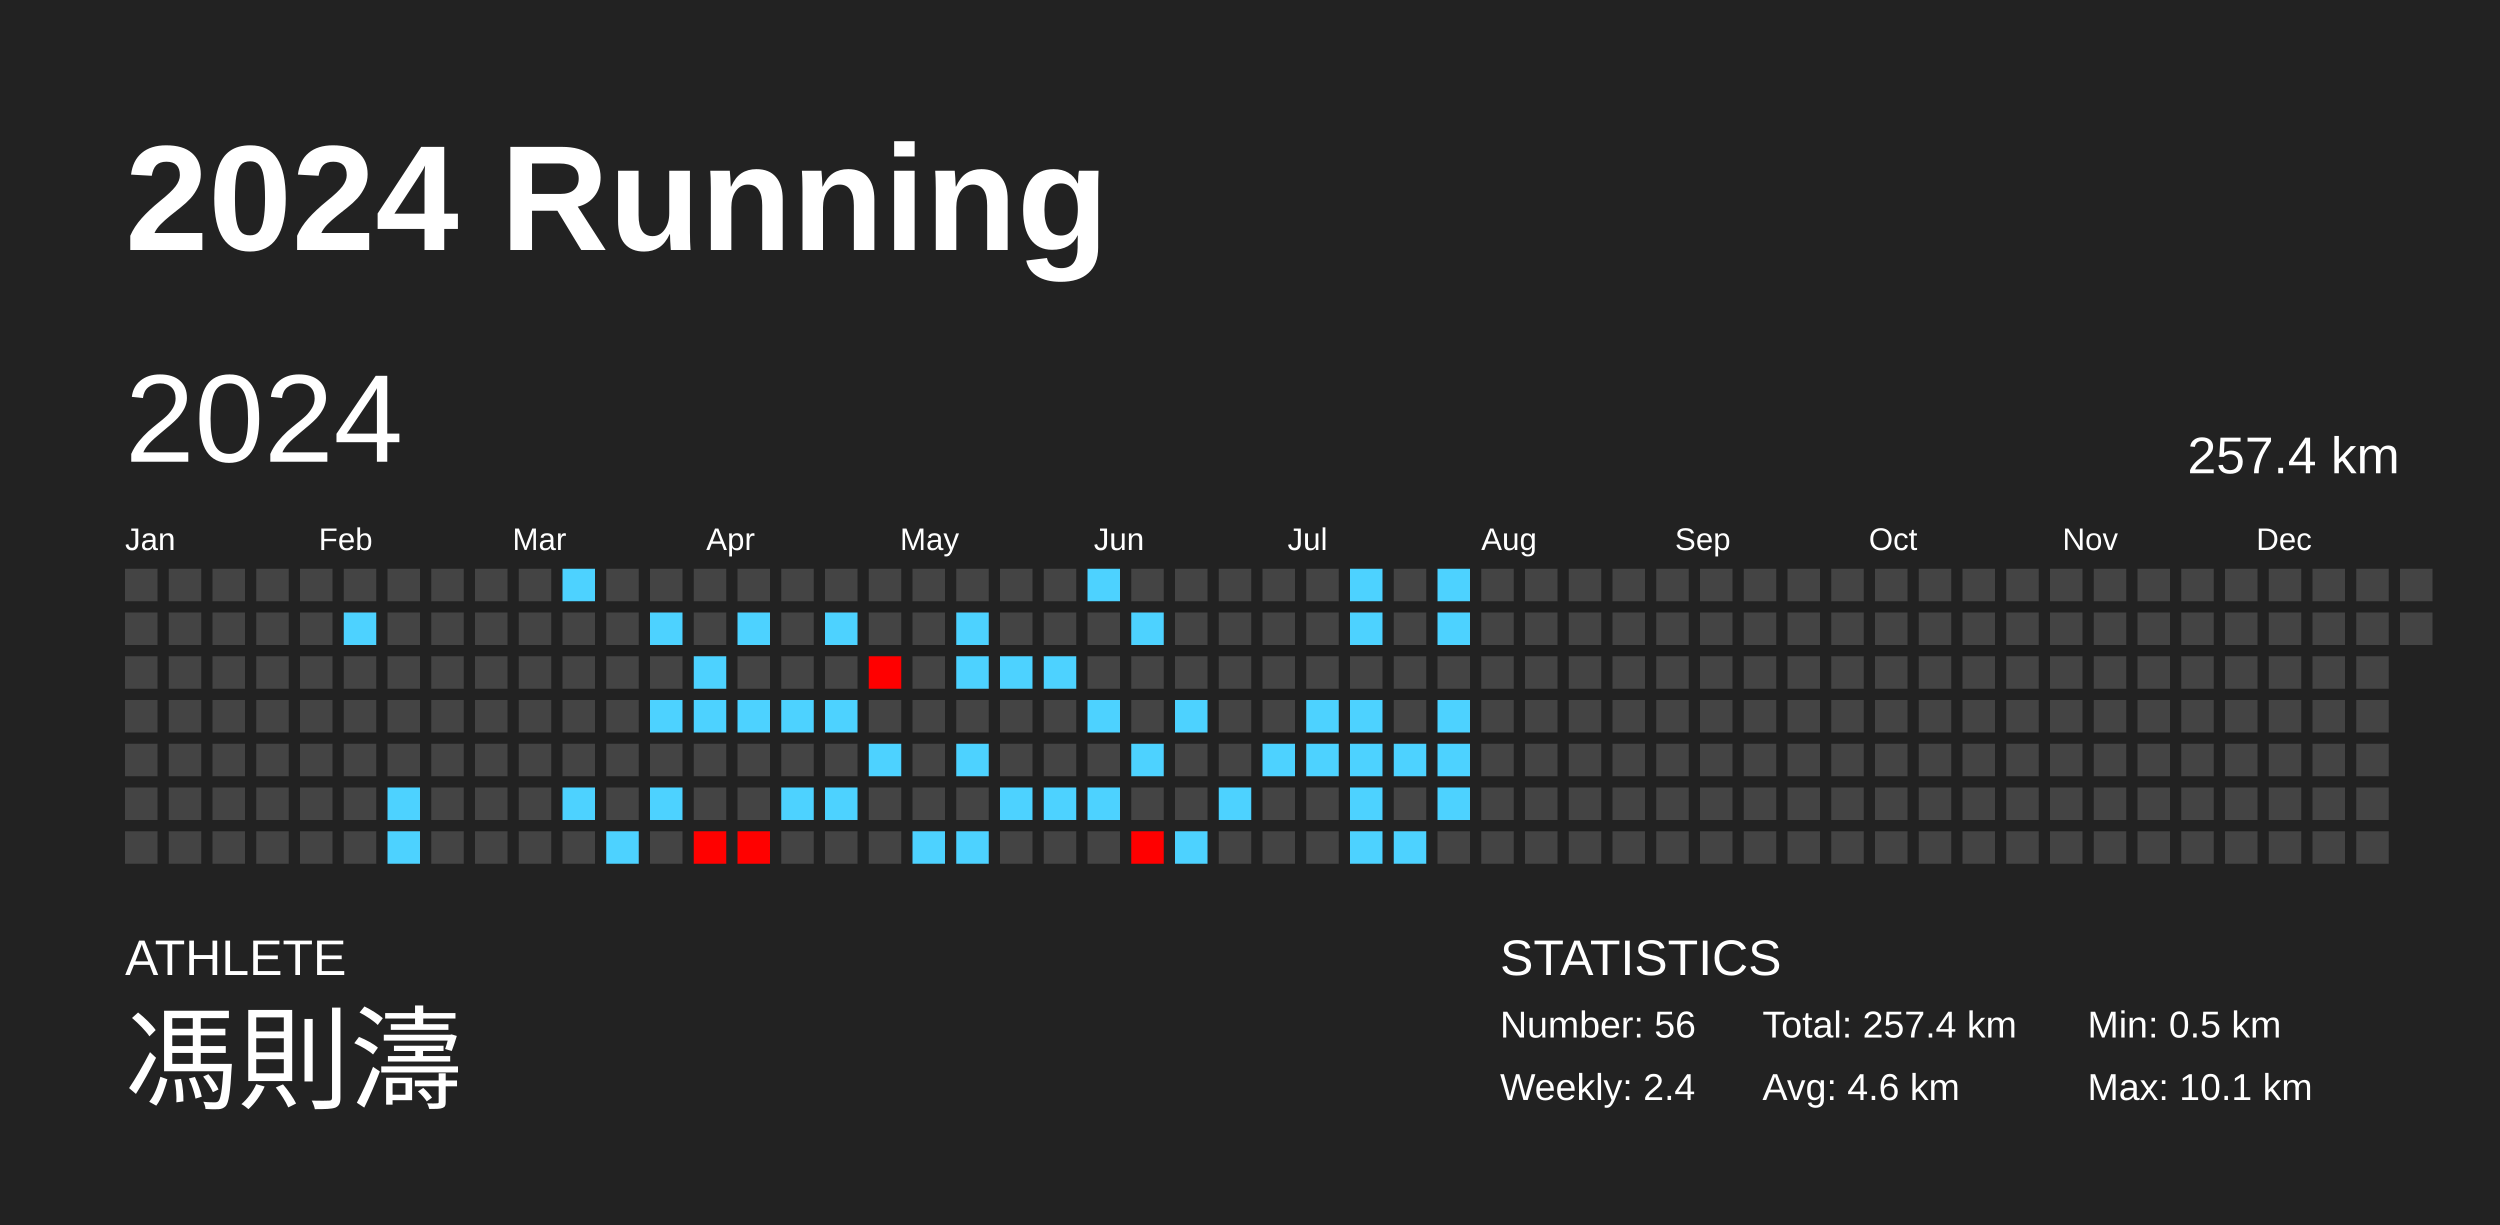
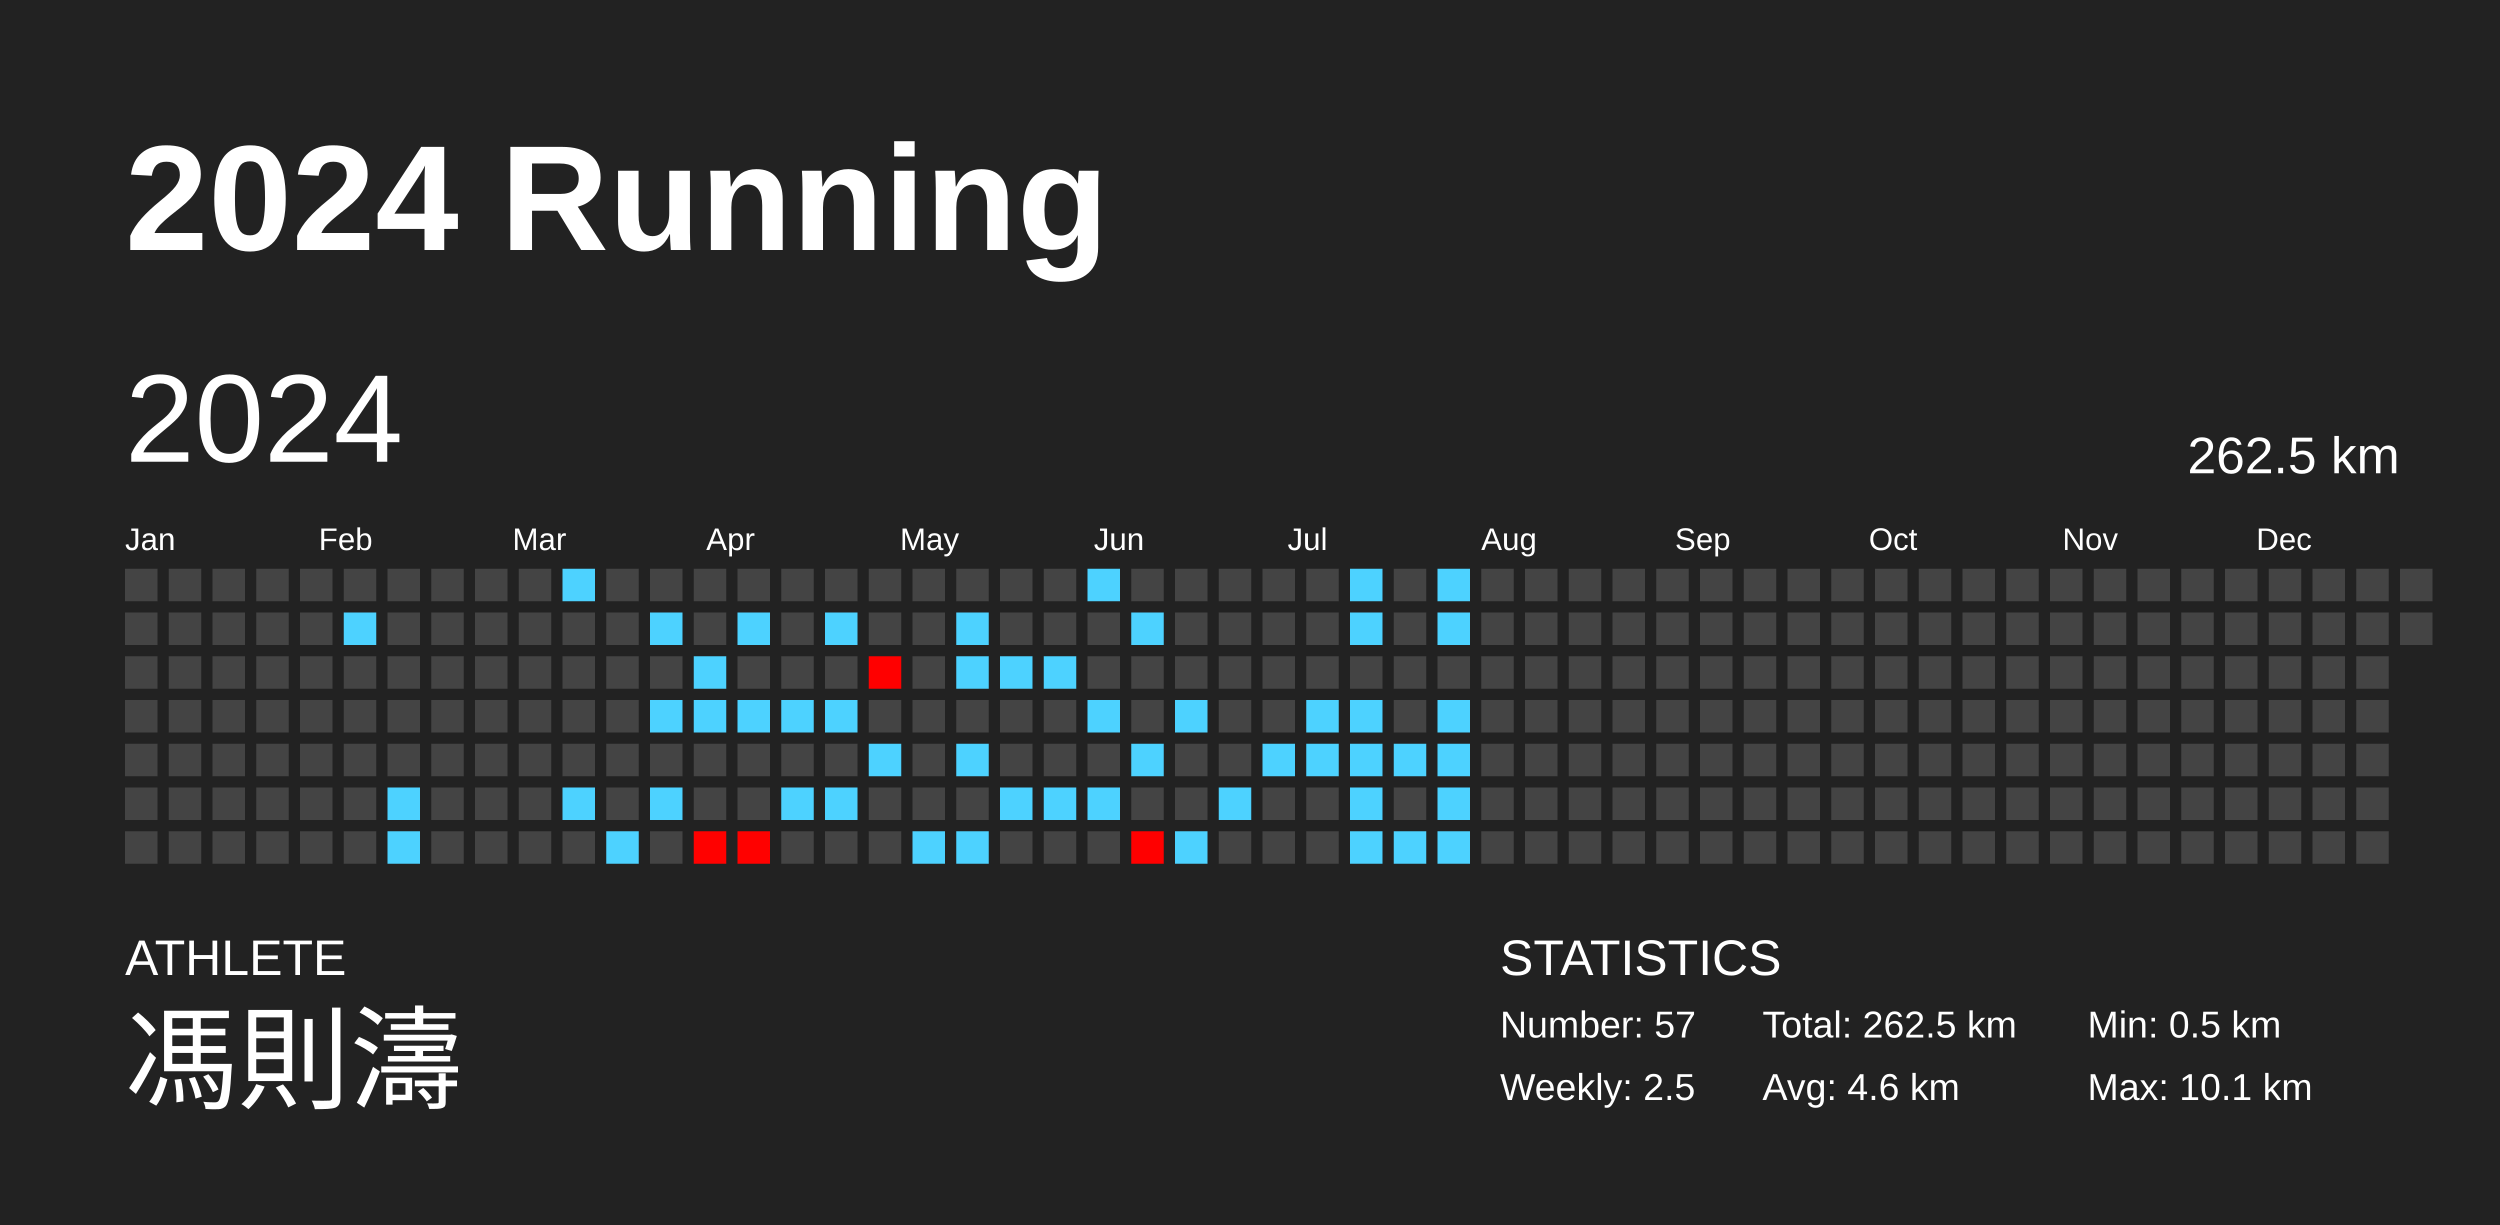
<svg xmlns="http://www.w3.org/2000/svg" baseProfile="full" height="98mm" version="1.1" viewBox="0,0,200,98" width="200mm">
  <defs />
  <rect fill="#222222" height="98" width="200" x="0" y="0" />
  <text fill="#FFFFFF" style="font-size:12px; font-family:Arial; font-weight:bold;" x="10" y="20">2024 Running</text>
  <text fill="#FFFFFF" style="font-size:4px; font-family:Arial" x="10" y="78">ATHLETE</text>
  <text fill="#FFFFFF" style="font-size:9px; font-family:Arial" x="10" y="88">馮則濤</text>
  <text fill="#FFFFFF" style="font-size:4px; font-family:Arial" x="120" y="78">STATISTICS</text>
-   <text fill="#FFFFFF" style="font-size:3px; font-family:Arial" x="120" y="83">Number: 56</text>
-   <text fill="#FFFFFF" style="font-size:3px; font-family:Arial" x="120" y="88">Weekly: 2.4</text>
-   <text fill="#FFFFFF" style="font-size:3px; font-family:Arial" x="141" y="83">Total: 257.4 km</text>
+   <text fill="#FFFFFF" style="font-size:3px; font-family:Arial" x="120" y="83">Number: 57</text>
+   <text fill="#FFFFFF" style="font-size:3px; font-family:Arial" x="120" y="88">Weekly: 2.5</text>
+   <text fill="#FFFFFF" style="font-size:3px; font-family:Arial" x="141" y="83">Total: 262.5 km</text>
  <text fill="#FFFFFF" style="font-size:3px; font-family:Arial" x="141" y="88">Avg: 4.6 km</text>
  <text fill="#FFFFFF" style="font-size:3px; font-family:Arial" x="167" y="83">Min: 0.5 km</text>
  <text fill="#FFFFFF" style="font-size:3px; font-family:Arial" x="167" y="88">Max: 10.1 km</text>
  <text dominant-baseline="hanging" fill="#FFFFFF" style="font-size:10.0px; font-family:Arial;" x="10" y="30">2024</text>
-   <text dominant-baseline="hanging" fill="#FFFFFF" style="font-size:4.125px; font-family:Arial;" x="175" y="35">257.4 km</text>
+   <text dominant-baseline="hanging" fill="#FFFFFF" style="font-size:4.125px; font-family:Arial;" x="175" y="35">262.5 km</text>
  <text fill="#FFFFFF" style="font-size:2.5px; font-family:Arial" x="10.0" y="44">Jan</text>
  <text fill="#FFFFFF" style="font-size:2.5px; font-family:Arial" x="25.5" y="44">Feb</text>
  <text fill="#FFFFFF" style="font-size:2.5px; font-family:Arial" x="41.0" y="44">Mar</text>
  <text fill="#FFFFFF" style="font-size:2.5px; font-family:Arial" x="56.5" y="44">Apr</text>
  <text fill="#FFFFFF" style="font-size:2.5px; font-family:Arial" x="72.0" y="44">May</text>
  <text fill="#FFFFFF" style="font-size:2.5px; font-family:Arial" x="87.5" y="44">Jun</text>
  <text fill="#FFFFFF" style="font-size:2.5px; font-family:Arial" x="103.0" y="44">Jul</text>
  <text fill="#FFFFFF" style="font-size:2.5px; font-family:Arial" x="118.5" y="44">Aug</text>
  <text fill="#FFFFFF" style="font-size:2.5px; font-family:Arial" x="134.0" y="44">Sep</text>
  <text fill="#FFFFFF" style="font-size:2.5px; font-family:Arial" x="149.5" y="44">Oct</text>
  <text fill="#FFFFFF" style="font-size:2.5px; font-family:Arial" x="165.0" y="44">Nov</text>
  <text fill="#FFFFFF" style="font-size:2.5px; font-family:Arial" x="180.5" y="44">Dec</text>
  <rect fill="#444444" height="2.6" width="2.6" x="10.0" y="45.5" />
  <rect fill="#444444" height="2.6" width="2.6" x="10.0" y="49.0" />
  <rect fill="#444444" height="2.6" width="2.6" x="10.0" y="52.5" />
  <rect fill="#444444" height="2.6" width="2.6" x="10.0" y="56.0" />
  <rect fill="#444444" height="2.6" width="2.6" x="10.0" y="59.5" />
  <rect fill="#444444" height="2.6" width="2.6" x="10.0" y="63.0" />
  <rect fill="#444444" height="2.6" width="2.6" x="10.0" y="66.5" />
  <rect fill="#444444" height="2.6" width="2.6" x="13.5" y="45.5" />
  <rect fill="#444444" height="2.6" width="2.6" x="13.5" y="49.0" />
  <rect fill="#444444" height="2.6" width="2.6" x="13.5" y="52.5" />
  <rect fill="#444444" height="2.6" width="2.6" x="13.5" y="56.0" />
  <rect fill="#444444" height="2.6" width="2.6" x="13.5" y="59.5" />
  <rect fill="#444444" height="2.6" width="2.6" x="13.5" y="63.0" />
  <rect fill="#444444" height="2.6" width="2.6" x="13.5" y="66.5" />
  <rect fill="#444444" height="2.6" width="2.6" x="17.0" y="45.5" />
  <rect fill="#444444" height="2.6" width="2.6" x="17.0" y="49.0" />
  <rect fill="#444444" height="2.6" width="2.6" x="17.0" y="52.5" />
  <rect fill="#444444" height="2.6" width="2.6" x="17.0" y="56.0" />
  <rect fill="#444444" height="2.6" width="2.6" x="17.0" y="59.5" />
  <rect fill="#444444" height="2.6" width="2.6" x="17.0" y="63.0" />
  <rect fill="#444444" height="2.6" width="2.6" x="17.0" y="66.5" />
  <rect fill="#444444" height="2.6" width="2.6" x="20.5" y="45.5" />
  <rect fill="#444444" height="2.6" width="2.6" x="20.5" y="49.0" />
  <rect fill="#444444" height="2.6" width="2.6" x="20.5" y="52.5" />
  <rect fill="#444444" height="2.6" width="2.6" x="20.5" y="56.0" />
  <rect fill="#444444" height="2.6" width="2.6" x="20.5" y="59.5" />
  <rect fill="#444444" height="2.6" width="2.6" x="20.5" y="63.0" />
  <rect fill="#444444" height="2.6" width="2.6" x="20.5" y="66.5" />
  <rect fill="#444444" height="2.6" width="2.6" x="24.0" y="45.5" />
  <rect fill="#444444" height="2.6" width="2.6" x="24.0" y="49.0" />
  <rect fill="#444444" height="2.6" width="2.6" x="24.0" y="52.5" />
  <rect fill="#444444" height="2.6" width="2.6" x="24.0" y="56.0" />
  <rect fill="#444444" height="2.6" width="2.6" x="24.0" y="59.5" />
  <rect fill="#444444" height="2.6" width="2.6" x="24.0" y="63.0" />
  <rect fill="#444444" height="2.6" width="2.6" x="24.0" y="66.5" />
  <rect fill="#444444" height="2.6" width="2.6" x="27.5" y="45.5" />
  <rect fill="#4dd2ff" height="2.6" width="2.6" x="27.5" y="49.0" />
  <rect fill="#444444" height="2.6" width="2.6" x="27.5" y="52.5" />
  <rect fill="#444444" height="2.6" width="2.6" x="27.5" y="56.0" />
  <rect fill="#444444" height="2.6" width="2.6" x="27.5" y="59.5" />
  <rect fill="#444444" height="2.6" width="2.6" x="27.5" y="63.0" />
  <rect fill="#444444" height="2.6" width="2.6" x="27.5" y="66.5" />
  <rect fill="#444444" height="2.6" width="2.6" x="31.0" y="45.5" />
  <rect fill="#444444" height="2.6" width="2.6" x="31.0" y="49.0" />
  <rect fill="#444444" height="2.6" width="2.6" x="31.0" y="52.5" />
  <rect fill="#444444" height="2.6" width="2.6" x="31.0" y="56.0" />
  <rect fill="#444444" height="2.6" width="2.6" x="31.0" y="59.5" />
  <rect fill="#4dd2ff" height="2.6" width="2.6" x="31.0" y="63.0" />
  <rect fill="#4dd2ff" height="2.6" width="2.6" x="31.0" y="66.5" />
  <rect fill="#444444" height="2.6" width="2.6" x="34.5" y="45.5" />
  <rect fill="#444444" height="2.6" width="2.6" x="34.5" y="49.0" />
  <rect fill="#444444" height="2.6" width="2.6" x="34.5" y="52.5" />
  <rect fill="#444444" height="2.6" width="2.6" x="34.5" y="56.0" />
  <rect fill="#444444" height="2.6" width="2.6" x="34.5" y="59.5" />
  <rect fill="#444444" height="2.6" width="2.6" x="34.5" y="63.0" />
  <rect fill="#444444" height="2.6" width="2.6" x="34.5" y="66.5" />
  <rect fill="#444444" height="2.6" width="2.6" x="38.0" y="45.5" />
  <rect fill="#444444" height="2.6" width="2.6" x="38.0" y="49.0" />
  <rect fill="#444444" height="2.6" width="2.6" x="38.0" y="52.5" />
  <rect fill="#444444" height="2.6" width="2.6" x="38.0" y="56.0" />
  <rect fill="#444444" height="2.6" width="2.6" x="38.0" y="59.5" />
  <rect fill="#444444" height="2.6" width="2.6" x="38.0" y="63.0" />
  <rect fill="#444444" height="2.6" width="2.6" x="38.0" y="66.5" />
  <rect fill="#444444" height="2.6" width="2.6" x="41.5" y="45.5" />
  <rect fill="#444444" height="2.6" width="2.6" x="41.5" y="49.0" />
  <rect fill="#444444" height="2.6" width="2.6" x="41.5" y="52.5" />
  <rect fill="#444444" height="2.6" width="2.6" x="41.5" y="56.0" />
  <rect fill="#444444" height="2.6" width="2.6" x="41.5" y="59.5" />
  <rect fill="#444444" height="2.6" width="2.6" x="41.5" y="63.0" />
  <rect fill="#444444" height="2.6" width="2.6" x="41.5" y="66.5" />
  <rect fill="#4dd2ff" height="2.6" width="2.6" x="45.0" y="45.5" />
  <rect fill="#444444" height="2.6" width="2.6" x="45.0" y="49.0" />
  <rect fill="#444444" height="2.6" width="2.6" x="45.0" y="52.5" />
  <rect fill="#444444" height="2.6" width="2.6" x="45.0" y="56.0" />
  <rect fill="#444444" height="2.6" width="2.6" x="45.0" y="59.5" />
  <rect fill="#4dd2ff" height="2.6" width="2.6" x="45.0" y="63.0" />
  <rect fill="#444444" height="2.6" width="2.6" x="45.0" y="66.5" />
  <rect fill="#444444" height="2.6" width="2.6" x="48.5" y="45.5" />
  <rect fill="#444444" height="2.6" width="2.6" x="48.5" y="49.0" />
  <rect fill="#444444" height="2.6" width="2.6" x="48.5" y="52.5" />
  <rect fill="#444444" height="2.6" width="2.6" x="48.5" y="56.0" />
  <rect fill="#444444" height="2.6" width="2.6" x="48.5" y="59.5" />
  <rect fill="#444444" height="2.6" width="2.6" x="48.5" y="63.0" />
  <rect fill="#4dd2ff" height="2.6" width="2.6" x="48.5" y="66.5" />
  <rect fill="#444444" height="2.6" width="2.6" x="52.0" y="45.5" />
  <rect fill="#4dd2ff" height="2.6" width="2.6" x="52.0" y="49.0" />
  <rect fill="#444444" height="2.6" width="2.6" x="52.0" y="52.5" />
  <rect fill="#4dd2ff" height="2.6" width="2.6" x="52.0" y="56.0" />
  <rect fill="#444444" height="2.6" width="2.6" x="52.0" y="59.5" />
  <rect fill="#4dd2ff" height="2.6" width="2.6" x="52.0" y="63.0" />
  <rect fill="#444444" height="2.6" width="2.6" x="52.0" y="66.5" />
  <rect fill="#444444" height="2.6" width="2.6" x="55.5" y="45.5" />
  <rect fill="#444444" height="2.6" width="2.6" x="55.5" y="49.0" />
  <rect fill="#4dd2ff" height="2.6" width="2.6" x="55.5" y="52.5" />
  <rect fill="#4dd2ff" height="2.6" width="2.6" x="55.5" y="56.0" />
  <rect fill="#444444" height="2.6" width="2.6" x="55.5" y="59.5" />
  <rect fill="#444444" height="2.6" width="2.6" x="55.5" y="63.0" />
  <rect fill="#ff0100" height="2.6" width="2.6" x="55.5" y="66.5" />
  <rect fill="#444444" height="2.6" width="2.6" x="59.0" y="45.5" />
  <rect fill="#4dd2ff" height="2.6" width="2.6" x="59.0" y="49.0" />
  <rect fill="#444444" height="2.6" width="2.6" x="59.0" y="52.5" />
  <rect fill="#4dd2ff" height="2.6" width="2.6" x="59.0" y="56.0" />
  <rect fill="#444444" height="2.6" width="2.6" x="59.0" y="59.5" />
  <rect fill="#444444" height="2.6" width="2.6" x="59.0" y="63.0" />
  <rect fill="#ff0100" height="2.6" width="2.6" x="59.0" y="66.5" />
  <rect fill="#444444" height="2.6" width="2.6" x="62.5" y="45.5" />
  <rect fill="#444444" height="2.6" width="2.6" x="62.5" y="49.0" />
  <rect fill="#444444" height="2.6" width="2.6" x="62.5" y="52.5" />
  <rect fill="#4dd2ff" height="2.6" width="2.6" x="62.5" y="56.0" />
  <rect fill="#444444" height="2.6" width="2.6" x="62.5" y="59.5" />
  <rect fill="#4dd2ff" height="2.6" width="2.6" x="62.5" y="63.0" />
  <rect fill="#444444" height="2.6" width="2.6" x="62.5" y="66.5" />
  <rect fill="#444444" height="2.6" width="2.6" x="66.0" y="45.5" />
  <rect fill="#4dd2ff" height="2.6" width="2.6" x="66.0" y="49.0" />
  <rect fill="#444444" height="2.6" width="2.6" x="66.0" y="52.5" />
  <rect fill="#4dd2ff" height="2.6" width="2.6" x="66.0" y="56.0" />
  <rect fill="#444444" height="2.6" width="2.6" x="66.0" y="59.5" />
  <rect fill="#4dd2ff" height="2.6" width="2.6" x="66.0" y="63.0" />
  <rect fill="#444444" height="2.6" width="2.6" x="66.0" y="66.5" />
  <rect fill="#444444" height="2.6" width="2.6" x="69.5" y="45.5" />
  <rect fill="#444444" height="2.6" width="2.6" x="69.5" y="49.0" />
  <rect fill="#ff0000" height="2.6" width="2.6" x="69.5" y="52.5" />
  <rect fill="#444444" height="2.6" width="2.6" x="69.5" y="56.0" />
  <rect fill="#4dd2ff" height="2.6" width="2.6" x="69.5" y="59.5" />
  <rect fill="#444444" height="2.6" width="2.6" x="69.5" y="63.0" />
  <rect fill="#444444" height="2.6" width="2.6" x="69.5" y="66.5" />
  <rect fill="#444444" height="2.6" width="2.6" x="73.0" y="45.5" />
  <rect fill="#444444" height="2.6" width="2.6" x="73.0" y="49.0" />
  <rect fill="#444444" height="2.6" width="2.6" x="73.0" y="52.5" />
  <rect fill="#444444" height="2.6" width="2.6" x="73.0" y="56.0" />
  <rect fill="#444444" height="2.6" width="2.6" x="73.0" y="59.5" />
  <rect fill="#444444" height="2.6" width="2.6" x="73.0" y="63.0" />
  <rect fill="#4dd2ff" height="2.6" width="2.6" x="73.0" y="66.5" />
  <rect fill="#444444" height="2.6" width="2.6" x="76.5" y="45.5" />
  <rect fill="#4dd2ff" height="2.6" width="2.6" x="76.5" y="49.0" />
  <rect fill="#4dd2ff" height="2.6" width="2.6" x="76.5" y="52.5" />
  <rect fill="#444444" height="2.6" width="2.6" x="76.5" y="56.0" />
  <rect fill="#4dd2ff" height="2.6" width="2.6" x="76.5" y="59.5" />
  <rect fill="#444444" height="2.6" width="2.6" x="76.5" y="63.0" />
  <rect fill="#4dd2ff" height="2.6" width="2.6" x="76.5" y="66.5" />
  <rect fill="#444444" height="2.6" width="2.6" x="80.0" y="45.5" />
  <rect fill="#444444" height="2.6" width="2.6" x="80.0" y="49.0" />
  <rect fill="#4dd2ff" height="2.6" width="2.6" x="80.0" y="52.5" />
  <rect fill="#444444" height="2.6" width="2.6" x="80.0" y="56.0" />
  <rect fill="#444444" height="2.6" width="2.6" x="80.0" y="59.5" />
  <rect fill="#4dd2ff" height="2.6" width="2.6" x="80.0" y="63.0" />
  <rect fill="#444444" height="2.6" width="2.6" x="80.0" y="66.5" />
  <rect fill="#444444" height="2.6" width="2.6" x="83.5" y="45.5" />
  <rect fill="#444444" height="2.6" width="2.6" x="83.5" y="49.0" />
  <rect fill="#4dd2ff" height="2.6" width="2.6" x="83.5" y="52.5" />
  <rect fill="#444444" height="2.6" width="2.6" x="83.5" y="56.0" />
  <rect fill="#444444" height="2.6" width="2.6" x="83.5" y="59.5" />
  <rect fill="#4dd2ff" height="2.6" width="2.6" x="83.5" y="63.0" />
  <rect fill="#444444" height="2.6" width="2.6" x="83.5" y="66.5" />
  <rect fill="#4dd2ff" height="2.6" width="2.6" x="87.0" y="45.5" />
  <rect fill="#444444" height="2.6" width="2.6" x="87.0" y="49.0" />
  <rect fill="#444444" height="2.6" width="2.6" x="87.0" y="52.5" />
  <rect fill="#4dd2ff" height="2.6" width="2.6" x="87.0" y="56.0" />
  <rect fill="#444444" height="2.6" width="2.6" x="87.0" y="59.5" />
  <rect fill="#4dd2ff" height="2.6" width="2.6" x="87.0" y="63.0" />
  <rect fill="#444444" height="2.6" width="2.6" x="87.0" y="66.5" />
  <rect fill="#444444" height="2.6" width="2.6" x="90.5" y="45.5" />
  <rect fill="#4dd2ff" height="2.6" width="2.6" x="90.5" y="49.0" />
  <rect fill="#444444" height="2.6" width="2.6" x="90.5" y="52.5" />
  <rect fill="#444444" height="2.6" width="2.6" x="90.5" y="56.0" />
  <rect fill="#4dd2ff" height="2.6" width="2.6" x="90.5" y="59.5" />
  <rect fill="#444444" height="2.6" width="2.6" x="90.5" y="63.0" />
  <rect fill="#ff0000" height="2.6" width="2.6" x="90.5" y="66.5" />
  <rect fill="#444444" height="2.6" width="2.6" x="94.0" y="45.5" />
  <rect fill="#444444" height="2.6" width="2.6" x="94.0" y="49.0" />
  <rect fill="#444444" height="2.6" width="2.6" x="94.0" y="52.5" />
  <rect fill="#4dd2ff" height="2.6" width="2.6" x="94.0" y="56.0" />
  <rect fill="#444444" height="2.6" width="2.6" x="94.0" y="59.5" />
  <rect fill="#444444" height="2.6" width="2.6" x="94.0" y="63.0" />
  <rect fill="#4dd2ff" height="2.6" width="2.6" x="94.0" y="66.5" />
  <rect fill="#444444" height="2.6" width="2.6" x="97.5" y="45.5" />
  <rect fill="#444444" height="2.6" width="2.6" x="97.5" y="49.0" />
  <rect fill="#444444" height="2.6" width="2.6" x="97.5" y="52.5" />
  <rect fill="#444444" height="2.6" width="2.6" x="97.5" y="56.0" />
  <rect fill="#444444" height="2.6" width="2.6" x="97.5" y="59.5" />
  <rect fill="#4dd2ff" height="2.6" width="2.6" x="97.5" y="63.0" />
  <rect fill="#444444" height="2.6" width="2.6" x="97.5" y="66.5" />
  <rect fill="#444444" height="2.6" width="2.6" x="101.0" y="45.5" />
  <rect fill="#444444" height="2.6" width="2.6" x="101.0" y="49.0" />
  <rect fill="#444444" height="2.6" width="2.6" x="101.0" y="52.5" />
  <rect fill="#444444" height="2.6" width="2.6" x="101.0" y="56.0" />
  <rect fill="#4dd2ff" height="2.6" width="2.6" x="101.0" y="59.5" />
  <rect fill="#444444" height="2.6" width="2.6" x="101.0" y="63.0" />
  <rect fill="#444444" height="2.6" width="2.6" x="101.0" y="66.5" />
  <rect fill="#444444" height="2.6" width="2.6" x="104.5" y="45.5" />
  <rect fill="#444444" height="2.6" width="2.6" x="104.5" y="49.0" />
  <rect fill="#444444" height="2.6" width="2.6" x="104.5" y="52.5" />
  <rect fill="#4dd2ff" height="2.6" width="2.6" x="104.5" y="56.0" />
  <rect fill="#4dd2ff" height="2.6" width="2.6" x="104.5" y="59.5" />
  <rect fill="#444444" height="2.6" width="2.6" x="104.5" y="63.0" />
  <rect fill="#444444" height="2.6" width="2.6" x="104.5" y="66.5" />
  <rect fill="#4dd2ff" height="2.6" width="2.6" x="108.0" y="45.5" />
  <rect fill="#4dd2ff" height="2.6" width="2.6" x="108.0" y="49.0" />
  <rect fill="#444444" height="2.6" width="2.6" x="108.0" y="52.5" />
  <rect fill="#4dd2ff" height="2.6" width="2.6" x="108.0" y="56.0" />
  <rect fill="#4dd2ff" height="2.6" width="2.6" x="108.0" y="59.5" />
  <rect fill="#4dd2ff" height="2.6" width="2.6" x="108.0" y="63.0" />
  <rect fill="#4dd2ff" height="2.6" width="2.6" x="108.0" y="66.5" />
  <rect fill="#444444" height="2.6" width="2.6" x="111.5" y="45.5" />
  <rect fill="#444444" height="2.6" width="2.6" x="111.5" y="49.0" />
  <rect fill="#444444" height="2.6" width="2.6" x="111.5" y="52.5" />
  <rect fill="#444444" height="2.6" width="2.6" x="111.5" y="56.0" />
  <rect fill="#4dd2ff" height="2.6" width="2.6" x="111.5" y="59.5" />
  <rect fill="#444444" height="2.6" width="2.6" x="111.5" y="63.0" />
  <rect fill="#4dd2ff" height="2.6" width="2.6" x="111.5" y="66.5" />
  <rect fill="#4dd2ff" height="2.6" width="2.6" x="115.0" y="45.5" />
  <rect fill="#4dd2ff" height="2.6" width="2.6" x="115.0" y="49.0" />
  <rect fill="#444444" height="2.6" width="2.6" x="115.0" y="52.5" />
  <rect fill="#4dd2ff" height="2.6" width="2.6" x="115.0" y="56.0" />
  <rect fill="#4dd2ff" height="2.6" width="2.6" x="115.0" y="59.5" />
  <rect fill="#4dd2ff" height="2.6" width="2.6" x="115.0" y="63.0" />
-   <rect fill="#444444" height="2.6" width="2.6" x="115.0" y="66.5" />
+   <rect fill="#4dd2ff" height="2.6" width="2.6" x="115.0" y="66.5" />
  <rect fill="#444444" height="2.6" width="2.6" x="118.5" y="45.5" />
  <rect fill="#444444" height="2.6" width="2.6" x="118.5" y="49.0" />
  <rect fill="#444444" height="2.6" width="2.6" x="118.5" y="52.5" />
  <rect fill="#444444" height="2.6" width="2.6" x="118.5" y="56.0" />
  <rect fill="#444444" height="2.6" width="2.6" x="118.5" y="59.5" />
  <rect fill="#444444" height="2.6" width="2.6" x="118.5" y="63.0" />
  <rect fill="#444444" height="2.6" width="2.6" x="118.5" y="66.5" />
  <rect fill="#444444" height="2.6" width="2.6" x="122.0" y="45.5" />
  <rect fill="#444444" height="2.6" width="2.6" x="122.0" y="49.0" />
  <rect fill="#444444" height="2.6" width="2.6" x="122.0" y="52.5" />
  <rect fill="#444444" height="2.6" width="2.6" x="122.0" y="56.0" />
  <rect fill="#444444" height="2.6" width="2.6" x="122.0" y="59.5" />
  <rect fill="#444444" height="2.6" width="2.6" x="122.0" y="63.0" />
  <rect fill="#444444" height="2.6" width="2.6" x="122.0" y="66.5" />
  <rect fill="#444444" height="2.6" width="2.6" x="125.5" y="45.5" />
  <rect fill="#444444" height="2.6" width="2.6" x="125.5" y="49.0" />
  <rect fill="#444444" height="2.6" width="2.6" x="125.5" y="52.5" />
  <rect fill="#444444" height="2.6" width="2.6" x="125.5" y="56.0" />
  <rect fill="#444444" height="2.6" width="2.6" x="125.5" y="59.5" />
  <rect fill="#444444" height="2.6" width="2.6" x="125.5" y="63.0" />
  <rect fill="#444444" height="2.6" width="2.6" x="125.5" y="66.5" />
  <rect fill="#444444" height="2.6" width="2.6" x="129.0" y="45.5" />
  <rect fill="#444444" height="2.6" width="2.6" x="129.0" y="49.0" />
  <rect fill="#444444" height="2.6" width="2.6" x="129.0" y="52.5" />
  <rect fill="#444444" height="2.6" width="2.6" x="129.0" y="56.0" />
  <rect fill="#444444" height="2.6" width="2.6" x="129.0" y="59.5" />
  <rect fill="#444444" height="2.6" width="2.6" x="129.0" y="63.0" />
  <rect fill="#444444" height="2.6" width="2.6" x="129.0" y="66.5" />
  <rect fill="#444444" height="2.6" width="2.6" x="132.5" y="45.5" />
  <rect fill="#444444" height="2.6" width="2.6" x="132.5" y="49.0" />
  <rect fill="#444444" height="2.6" width="2.6" x="132.5" y="52.5" />
  <rect fill="#444444" height="2.6" width="2.6" x="132.5" y="56.0" />
  <rect fill="#444444" height="2.6" width="2.6" x="132.5" y="59.5" />
  <rect fill="#444444" height="2.6" width="2.6" x="132.5" y="63.0" />
  <rect fill="#444444" height="2.6" width="2.6" x="132.5" y="66.5" />
  <rect fill="#444444" height="2.6" width="2.6" x="136.0" y="45.5" />
  <rect fill="#444444" height="2.6" width="2.6" x="136.0" y="49.0" />
  <rect fill="#444444" height="2.6" width="2.6" x="136.0" y="52.5" />
  <rect fill="#444444" height="2.6" width="2.6" x="136.0" y="56.0" />
  <rect fill="#444444" height="2.6" width="2.6" x="136.0" y="59.5" />
  <rect fill="#444444" height="2.6" width="2.6" x="136.0" y="63.0" />
  <rect fill="#444444" height="2.6" width="2.6" x="136.0" y="66.5" />
  <rect fill="#444444" height="2.6" width="2.6" x="139.5" y="45.5" />
  <rect fill="#444444" height="2.6" width="2.6" x="139.5" y="49.0" />
  <rect fill="#444444" height="2.6" width="2.6" x="139.5" y="52.5" />
  <rect fill="#444444" height="2.6" width="2.6" x="139.5" y="56.0" />
  <rect fill="#444444" height="2.6" width="2.6" x="139.5" y="59.5" />
  <rect fill="#444444" height="2.6" width="2.6" x="139.5" y="63.0" />
  <rect fill="#444444" height="2.6" width="2.6" x="139.5" y="66.5" />
  <rect fill="#444444" height="2.6" width="2.6" x="143.0" y="45.5" />
  <rect fill="#444444" height="2.6" width="2.6" x="143.0" y="49.0" />
  <rect fill="#444444" height="2.6" width="2.6" x="143.0" y="52.5" />
  <rect fill="#444444" height="2.6" width="2.6" x="143.0" y="56.0" />
  <rect fill="#444444" height="2.6" width="2.6" x="143.0" y="59.5" />
  <rect fill="#444444" height="2.6" width="2.6" x="143.0" y="63.0" />
  <rect fill="#444444" height="2.6" width="2.6" x="143.0" y="66.5" />
  <rect fill="#444444" height="2.6" width="2.6" x="146.5" y="45.5" />
  <rect fill="#444444" height="2.6" width="2.6" x="146.5" y="49.0" />
  <rect fill="#444444" height="2.6" width="2.6" x="146.5" y="52.5" />
  <rect fill="#444444" height="2.6" width="2.6" x="146.5" y="56.0" />
  <rect fill="#444444" height="2.6" width="2.6" x="146.5" y="59.5" />
  <rect fill="#444444" height="2.6" width="2.6" x="146.5" y="63.0" />
  <rect fill="#444444" height="2.6" width="2.6" x="146.5" y="66.5" />
  <rect fill="#444444" height="2.6" width="2.6" x="150.0" y="45.5" />
  <rect fill="#444444" height="2.6" width="2.6" x="150.0" y="49.0" />
  <rect fill="#444444" height="2.6" width="2.6" x="150.0" y="52.5" />
  <rect fill="#444444" height="2.6" width="2.6" x="150.0" y="56.0" />
  <rect fill="#444444" height="2.6" width="2.6" x="150.0" y="59.5" />
  <rect fill="#444444" height="2.6" width="2.6" x="150.0" y="63.0" />
  <rect fill="#444444" height="2.6" width="2.6" x="150.0" y="66.5" />
  <rect fill="#444444" height="2.6" width="2.6" x="153.5" y="45.5" />
  <rect fill="#444444" height="2.6" width="2.6" x="153.5" y="49.0" />
  <rect fill="#444444" height="2.6" width="2.6" x="153.5" y="52.5" />
  <rect fill="#444444" height="2.6" width="2.6" x="153.5" y="56.0" />
  <rect fill="#444444" height="2.6" width="2.6" x="153.5" y="59.5" />
  <rect fill="#444444" height="2.6" width="2.6" x="153.5" y="63.0" />
  <rect fill="#444444" height="2.6" width="2.6" x="153.5" y="66.5" />
  <rect fill="#444444" height="2.6" width="2.6" x="157.0" y="45.5" />
  <rect fill="#444444" height="2.6" width="2.6" x="157.0" y="49.0" />
  <rect fill="#444444" height="2.6" width="2.6" x="157.0" y="52.5" />
  <rect fill="#444444" height="2.6" width="2.6" x="157.0" y="56.0" />
  <rect fill="#444444" height="2.6" width="2.6" x="157.0" y="59.5" />
  <rect fill="#444444" height="2.6" width="2.6" x="157.0" y="63.0" />
  <rect fill="#444444" height="2.6" width="2.6" x="157.0" y="66.5" />
  <rect fill="#444444" height="2.6" width="2.6" x="160.5" y="45.5" />
  <rect fill="#444444" height="2.6" width="2.6" x="160.5" y="49.0" />
  <rect fill="#444444" height="2.6" width="2.6" x="160.5" y="52.5" />
  <rect fill="#444444" height="2.6" width="2.6" x="160.5" y="56.0" />
  <rect fill="#444444" height="2.6" width="2.6" x="160.5" y="59.5" />
  <rect fill="#444444" height="2.6" width="2.6" x="160.5" y="63.0" />
  <rect fill="#444444" height="2.6" width="2.6" x="160.5" y="66.5" />
  <rect fill="#444444" height="2.6" width="2.6" x="164.0" y="45.5" />
  <rect fill="#444444" height="2.6" width="2.6" x="164.0" y="49.0" />
  <rect fill="#444444" height="2.6" width="2.6" x="164.0" y="52.5" />
  <rect fill="#444444" height="2.6" width="2.6" x="164.0" y="56.0" />
  <rect fill="#444444" height="2.6" width="2.6" x="164.0" y="59.5" />
  <rect fill="#444444" height="2.6" width="2.6" x="164.0" y="63.0" />
  <rect fill="#444444" height="2.6" width="2.6" x="164.0" y="66.5" />
  <rect fill="#444444" height="2.6" width="2.6" x="167.5" y="45.5" />
  <rect fill="#444444" height="2.6" width="2.6" x="167.5" y="49.0" />
  <rect fill="#444444" height="2.6" width="2.6" x="167.5" y="52.5" />
  <rect fill="#444444" height="2.6" width="2.6" x="167.5" y="56.0" />
  <rect fill="#444444" height="2.6" width="2.6" x="167.5" y="59.5" />
  <rect fill="#444444" height="2.6" width="2.6" x="167.5" y="63.0" />
  <rect fill="#444444" height="2.6" width="2.6" x="167.5" y="66.5" />
  <rect fill="#444444" height="2.6" width="2.6" x="171.0" y="45.5" />
  <rect fill="#444444" height="2.6" width="2.6" x="171.0" y="49.0" />
  <rect fill="#444444" height="2.6" width="2.6" x="171.0" y="52.5" />
  <rect fill="#444444" height="2.6" width="2.6" x="171.0" y="56.0" />
  <rect fill="#444444" height="2.6" width="2.6" x="171.0" y="59.5" />
  <rect fill="#444444" height="2.6" width="2.6" x="171.0" y="63.0" />
  <rect fill="#444444" height="2.6" width="2.6" x="171.0" y="66.5" />
  <rect fill="#444444" height="2.6" width="2.6" x="174.5" y="45.5" />
  <rect fill="#444444" height="2.6" width="2.6" x="174.5" y="49.0" />
  <rect fill="#444444" height="2.6" width="2.6" x="174.5" y="52.5" />
  <rect fill="#444444" height="2.6" width="2.6" x="174.5" y="56.0" />
  <rect fill="#444444" height="2.6" width="2.6" x="174.5" y="59.5" />
  <rect fill="#444444" height="2.6" width="2.6" x="174.5" y="63.0" />
  <rect fill="#444444" height="2.6" width="2.6" x="174.5" y="66.5" />
  <rect fill="#444444" height="2.6" width="2.6" x="178.0" y="45.5" />
  <rect fill="#444444" height="2.6" width="2.6" x="178.0" y="49.0" />
  <rect fill="#444444" height="2.6" width="2.6" x="178.0" y="52.5" />
  <rect fill="#444444" height="2.6" width="2.6" x="178.0" y="56.0" />
  <rect fill="#444444" height="2.6" width="2.6" x="178.0" y="59.5" />
  <rect fill="#444444" height="2.6" width="2.6" x="178.0" y="63.0" />
  <rect fill="#444444" height="2.6" width="2.6" x="178.0" y="66.5" />
  <rect fill="#444444" height="2.6" width="2.6" x="181.5" y="45.5" />
  <rect fill="#444444" height="2.6" width="2.6" x="181.5" y="49.0" />
  <rect fill="#444444" height="2.6" width="2.6" x="181.5" y="52.5" />
  <rect fill="#444444" height="2.6" width="2.6" x="181.5" y="56.0" />
  <rect fill="#444444" height="2.6" width="2.6" x="181.5" y="59.5" />
  <rect fill="#444444" height="2.6" width="2.6" x="181.5" y="63.0" />
  <rect fill="#444444" height="2.6" width="2.6" x="181.5" y="66.5" />
  <rect fill="#444444" height="2.6" width="2.6" x="185.0" y="45.5" />
  <rect fill="#444444" height="2.6" width="2.6" x="185.0" y="49.0" />
  <rect fill="#444444" height="2.6" width="2.6" x="185.0" y="52.5" />
  <rect fill="#444444" height="2.6" width="2.6" x="185.0" y="56.0" />
  <rect fill="#444444" height="2.6" width="2.6" x="185.0" y="59.5" />
  <rect fill="#444444" height="2.6" width="2.6" x="185.0" y="63.0" />
  <rect fill="#444444" height="2.6" width="2.6" x="185.0" y="66.5" />
  <rect fill="#444444" height="2.6" width="2.6" x="188.5" y="45.5" />
  <rect fill="#444444" height="2.6" width="2.6" x="188.5" y="49.0" />
  <rect fill="#444444" height="2.6" width="2.6" x="188.5" y="52.5" />
  <rect fill="#444444" height="2.6" width="2.6" x="188.5" y="56.0" />
  <rect fill="#444444" height="2.6" width="2.6" x="188.5" y="59.5" />
  <rect fill="#444444" height="2.6" width="2.6" x="188.5" y="63.0" />
  <rect fill="#444444" height="2.6" width="2.6" x="188.5" y="66.5" />
  <rect fill="#444444" height="2.6" width="2.6" x="192.0" y="45.5" />
  <rect fill="#444444" height="2.6" width="2.6" x="192.0" y="49.0" />
</svg>
